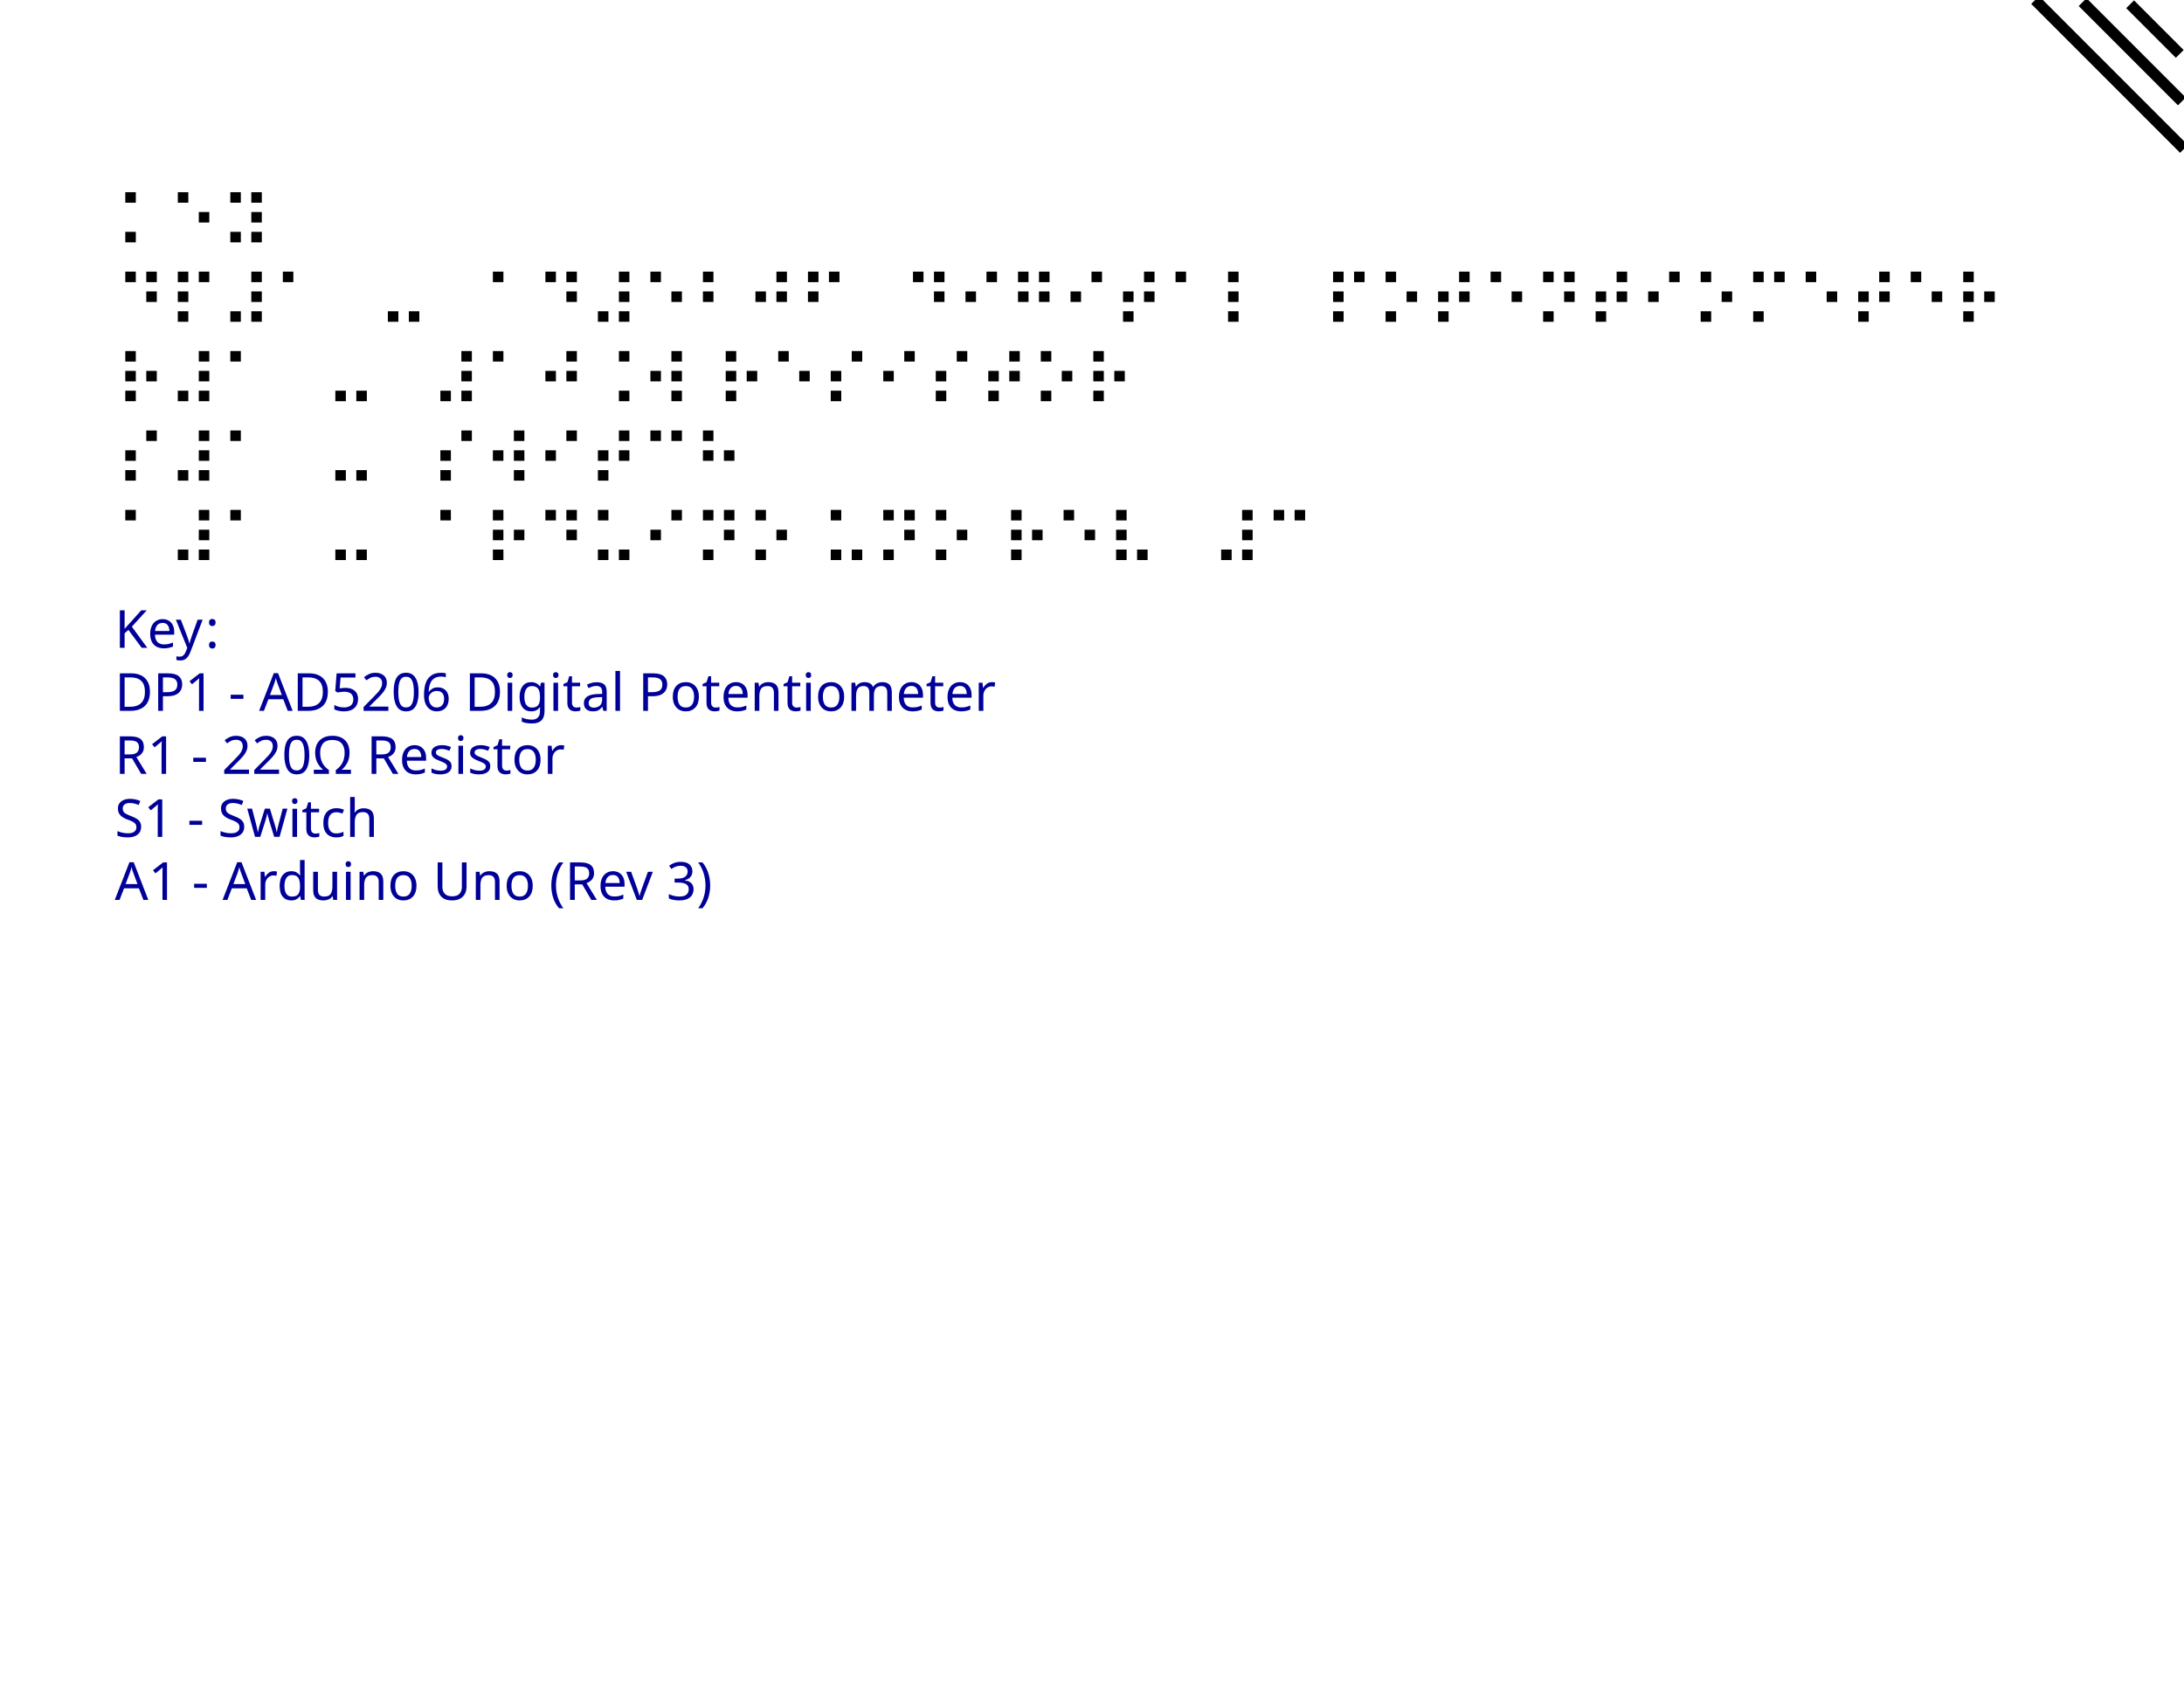
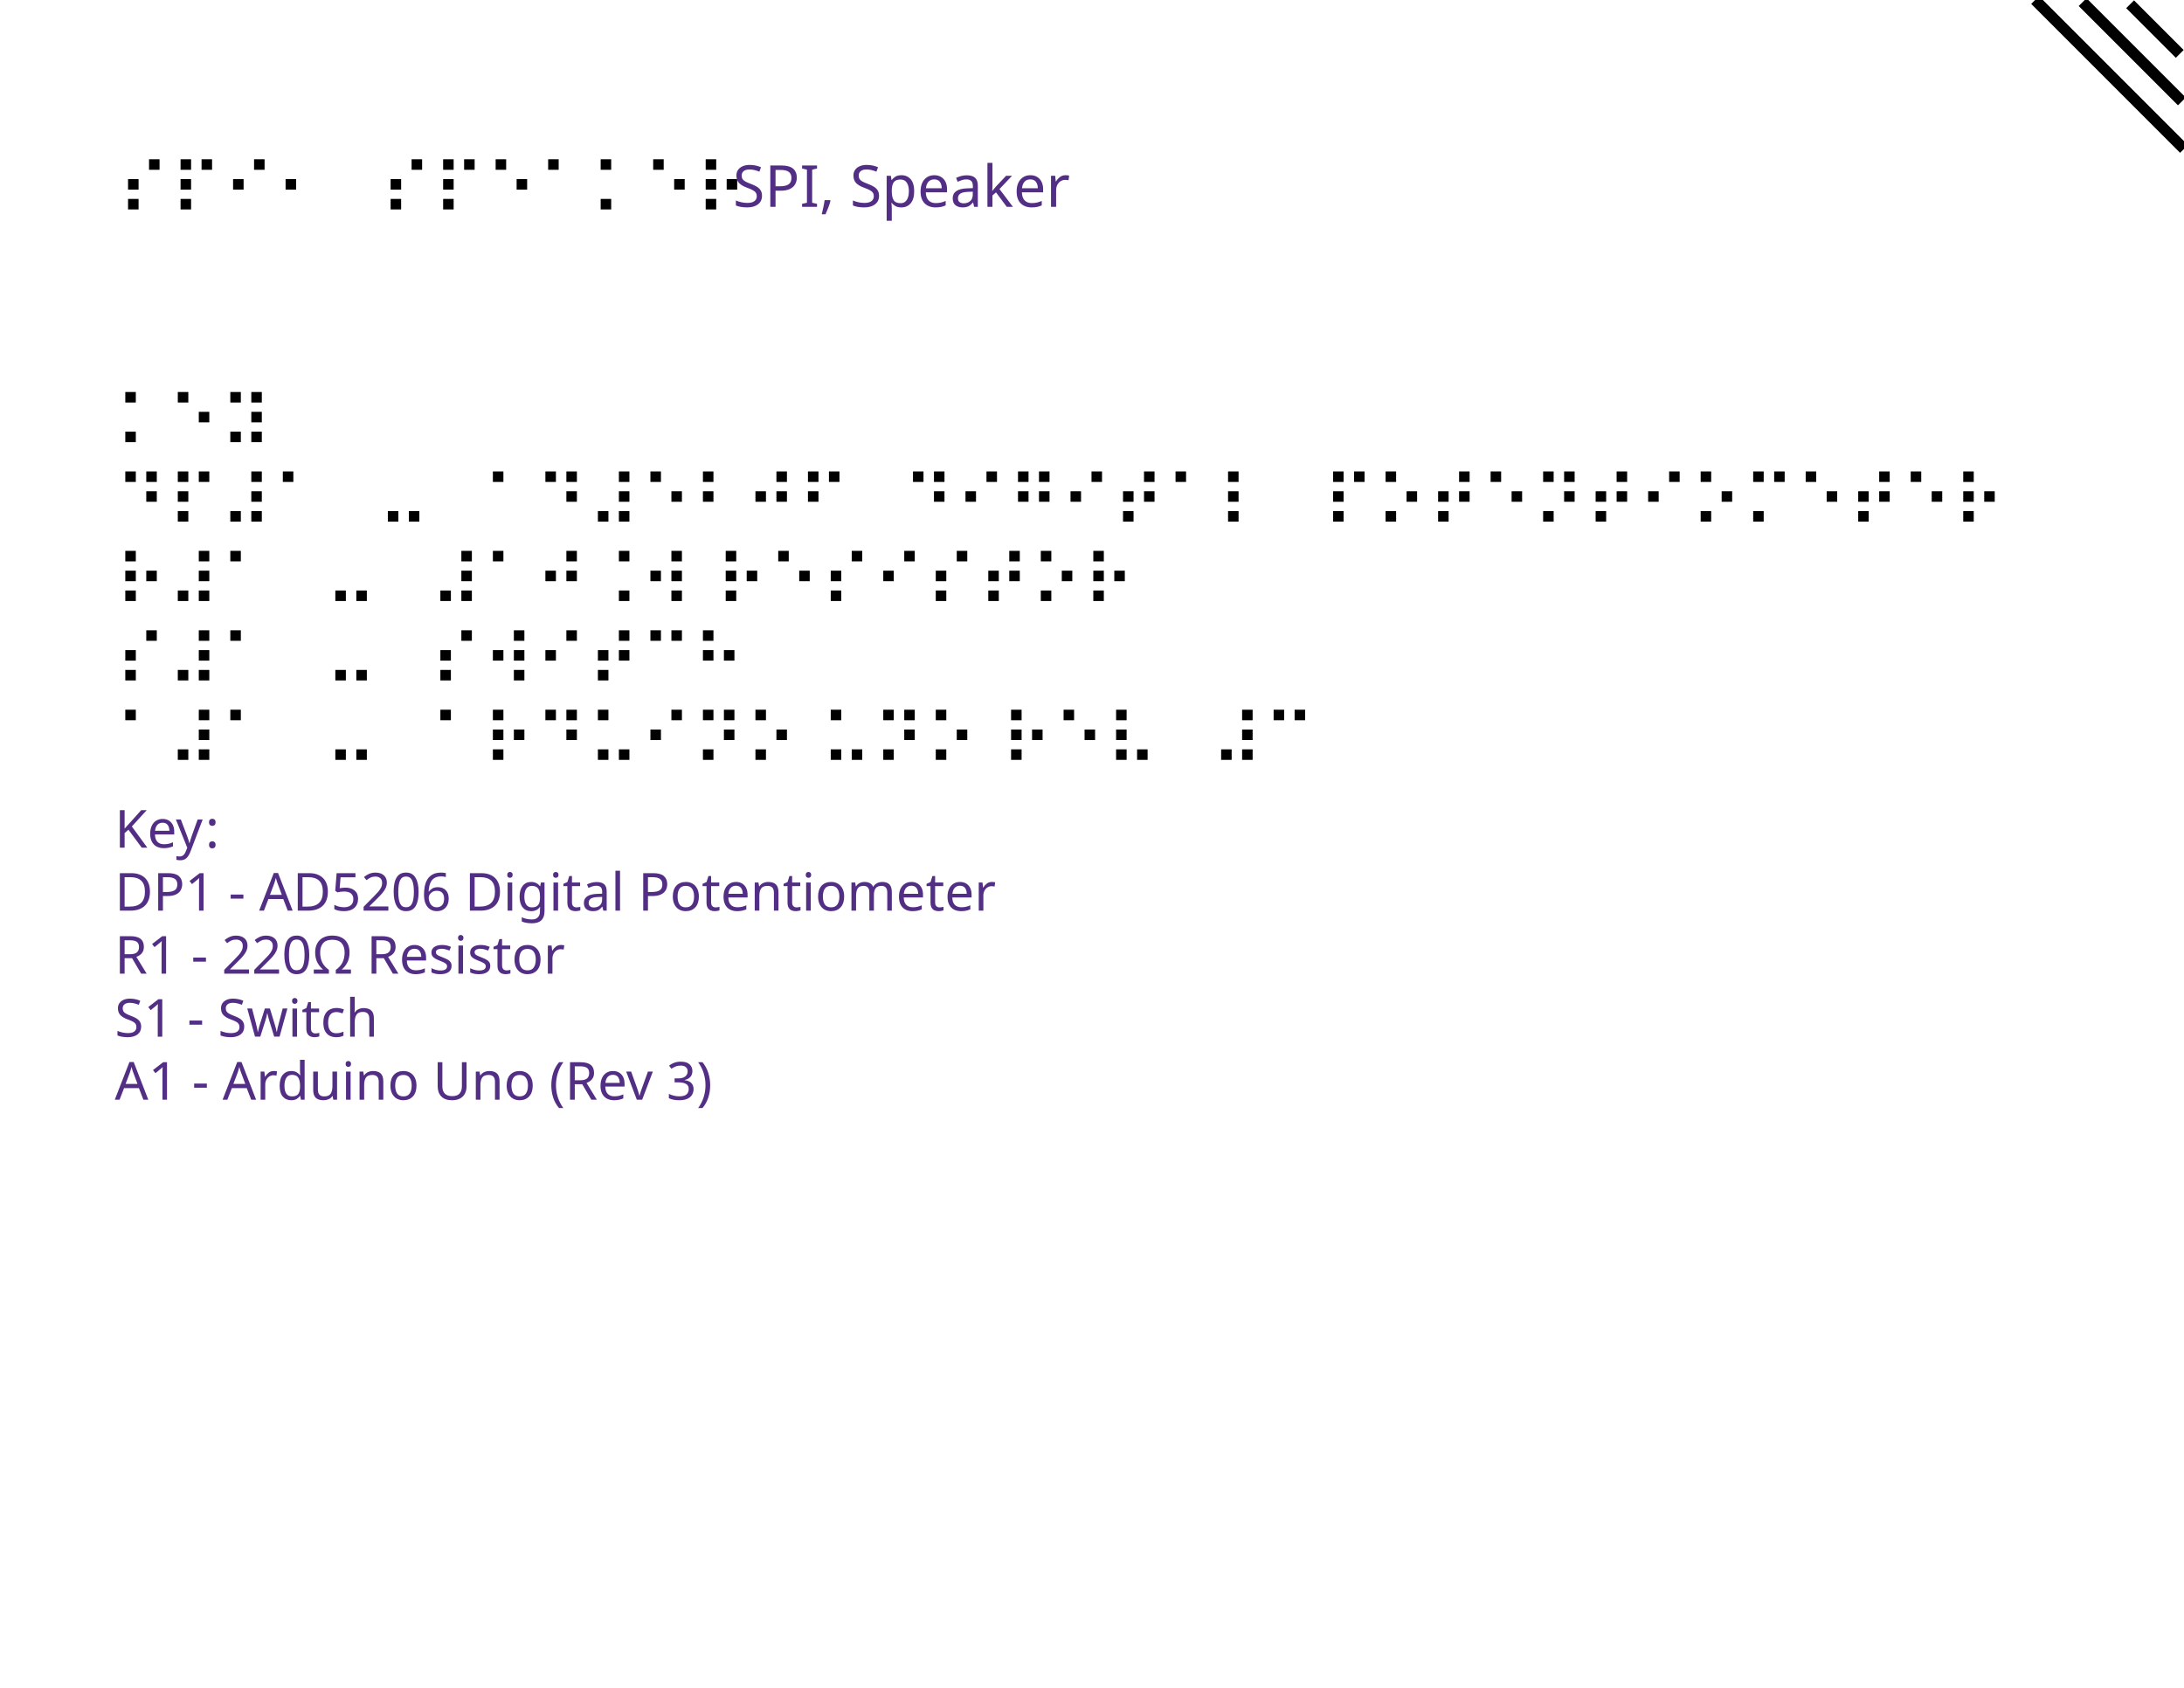
<svg xmlns="http://www.w3.org/2000/svg" version="1.1" id="Layer_1" x="0px" y="0px" width="792px" height="612px" viewBox="0 0 792 612" enable-background="new 0 0 792 612" xml:space="preserve">
-   <text transform="matrix(1 0 0 1 41.625 90)" fill="#010101" font-family="'AppleBraille'" font-size="26">⠅⠑⠽</text>
-   <text transform="matrix(1 0 0 1 41.625 118.7998)" fill="#010101" font-family="'AppleBraille'" font-size="26">⠙⠏⠼⠁⠀⠤⠀⠁⠙⠼⠑⠃⠚⠋⠀⠙⠊⠛⠊⠞⠁⠇⠀⠏⠕⠞⠑⠝⠞⠊⠕⠍⠑⠞⠑⠗</text>
-   <text transform="matrix(1 0 0 1 41.625 147.5996)" fill="#010101" font-family="'AppleBraille'" font-size="26">⠗⠼⠁⠀⠤⠀⠼⠁⠚⠨⠺ ⠗⠑⠎⠊⠎⠞⠕⠗</text>
-   <text transform="matrix(1 0 0 1 41.625 176.4004)" fill="#010101" font-family="'AppleBraille'" font-size="26">⠎⠼⠁⠀⠤⠀⠎⠺⠊⠞⠉⠓</text>
-   <text transform="matrix(1 0 0 1 41.625 205.2002)" fill="#010101" font-family="'AppleBraille'" font-size="26">⠁⠼⠁⠀⠤⠀⠁⠗⠙⠥⠊⠝⠕ ⠥⠝⠕ ⠗⠑⠧⠀⠼⠉</text>
-   <text transform="matrix(1 0 0 1 41.625 234.8994)" fill="#000099" font-family="'ArialMT'" font-size="19.042">Key</text>
-   <text transform="matrix(1 0 0 1 74.4355 234.8994)" fill="#000099" font-family="'ArialMT'" font-size="19.042">:</text>
-   <text transform="matrix(1 0 0 1 41.625 257.7471)" fill="#000099" font-family="'ArialMT'" font-size="19.042">DP1 - AD5206 Digital Potentiometer</text>
-   <text transform="matrix(1 0 0 1 41.625 280.5986)" fill="#000099" font-family="'ArialMT'" font-size="19.042">R1 - 220Ω Resistor</text>
-   <text transform="matrix(1 0 0 1 41.625 303.4482)" fill="#000099" font-family="'ArialMT'" font-size="19.042">S1 - Switch</text>
-   <text transform="matrix(1 0 0 1 41.625 326.2988)" fill="#000099" font-family="'ArialMT'" font-size="19.042">A1 - Arduino Uno (Rev 3)</text>
+   <text transform="matrix(1 0 0 1 41.625 162.4492)" fill="#010101" font-family="'AppleBraille'" font-size="26">⠅⠑⠽</text>
+   <text transform="matrix(1 0 0 1 41.625 191.249)" fill="#010101" font-family="'AppleBraille'" font-size="26">⠙⠏⠼⠁⠀⠤⠀⠁⠙⠼⠑⠃⠚⠋⠀⠙⠊⠛⠊⠞⠁⠇⠀⠏⠕⠞⠑⠝⠞⠊⠕⠍⠑⠞⠑⠗</text>
+   <text transform="matrix(1 0 0 1 41.625 220.0488)" fill="#010101" font-family="'AppleBraille'" font-size="26">⠗⠼⠁⠀⠤⠀⠼⠁⠚⠨⠺ ⠗⠑⠎⠊⠎⠞⠕⠗</text>
+   <text transform="matrix(1 0 0 1 41.625 248.8496)" fill="#010101" font-family="'AppleBraille'" font-size="26">⠎⠼⠁⠀⠤⠀⠎⠺⠊⠞⠉⠓</text>
+   <text transform="matrix(1 0 0 1 41.625 277.6494)" fill="#010101" font-family="'AppleBraille'" font-size="26">⠁⠼⠁⠀⠤⠀⠁⠗⠙⠥⠊⠝⠕ ⠥⠝⠕ ⠗⠑⠧⠀⠼⠉</text>
+   <text transform="matrix(1 0 0 1 41.625 307.3486)" fill="#532E85" font-family="'ArialMT'" font-size="19.042">Key</text>
+   <text transform="matrix(1 0 0 1 74.4355 307.3486)" fill="#532E85" font-family="'ArialMT'" font-size="19.042">:</text>
+   <text transform="matrix(1 0 0 1 41.625 330.1963)" fill="#532E85" font-family="'ArialMT'" font-size="19.042">DP1 - AD5206 Digital Potentiometer</text>
+   <text transform="matrix(1 0 0 1 41.625 353.0479)" fill="#532E85" font-family="'ArialMT'" font-size="19.042">R1 - 220Ω Resistor</text>
+   <text transform="matrix(1 0 0 1 41.625 375.8975)" fill="#532E85" font-family="'ArialMT'" font-size="19.042">S1 - Switch</text>
+   <text transform="matrix(1 0 0 1 41.625 398.748)" fill="#532E85" font-family="'ArialMT'" font-size="19.042">A1 - Arduino Uno (Rev 3)</text>
  <rect x="41.625" y="522.5" fill="none" width="505" height="20" />
  <g>
    <line fill="none" stroke="#000000" stroke-width="4" stroke-miterlimit="10" x1="755.229" y1="0.772" x2="791.227" y2="36.771" />
    <line fill="none" stroke="#000000" stroke-width="4" stroke-miterlimit="10" x1="738" y1="0" x2="792" y2="54" />
    <line fill="none" stroke="#000000" stroke-width="4" stroke-miterlimit="10" x1="772.457" y1="1.543" x2="790.457" y2="19.543" />
  </g>
+   <g id="Braille_1_">
+     <text transform="matrix(1 0 0 1 42.626 78.0645)" font-family="'AppleBraille'" font-size="26">⠎⠏⠊⠂⠀⠎⠏⠑⠁⠅⠑⠗</text>
+   </g>
+   <text transform="matrix(1 0 0 1 265.7847 75)" fill="#532E85" font-family="'ArialMT'" font-size="21">SPI, Speaker</text>
</svg>
